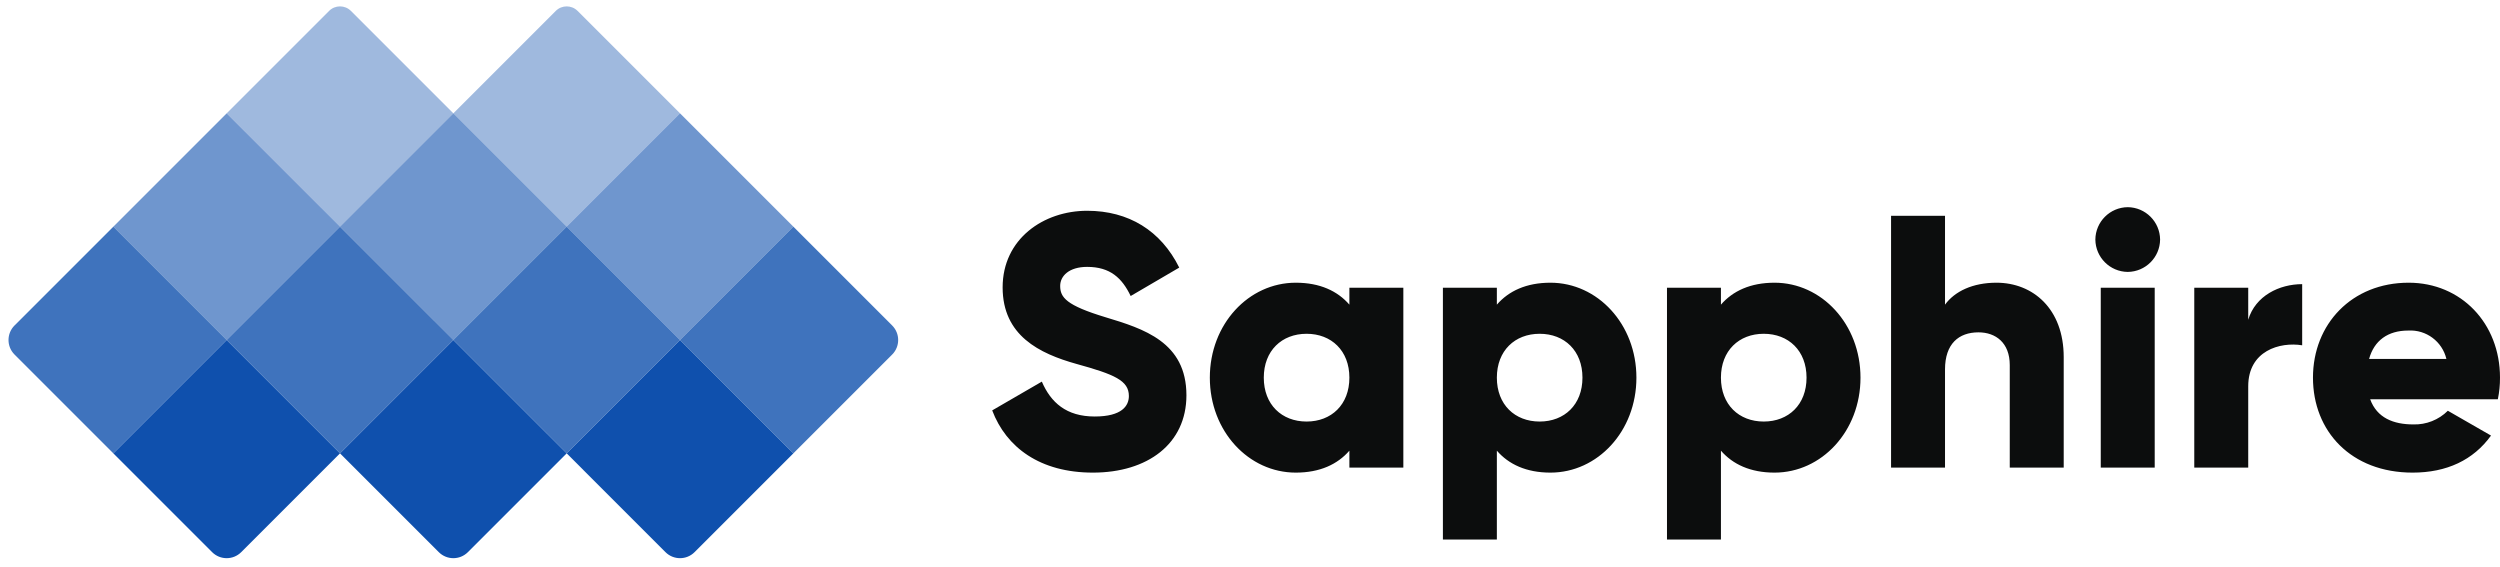
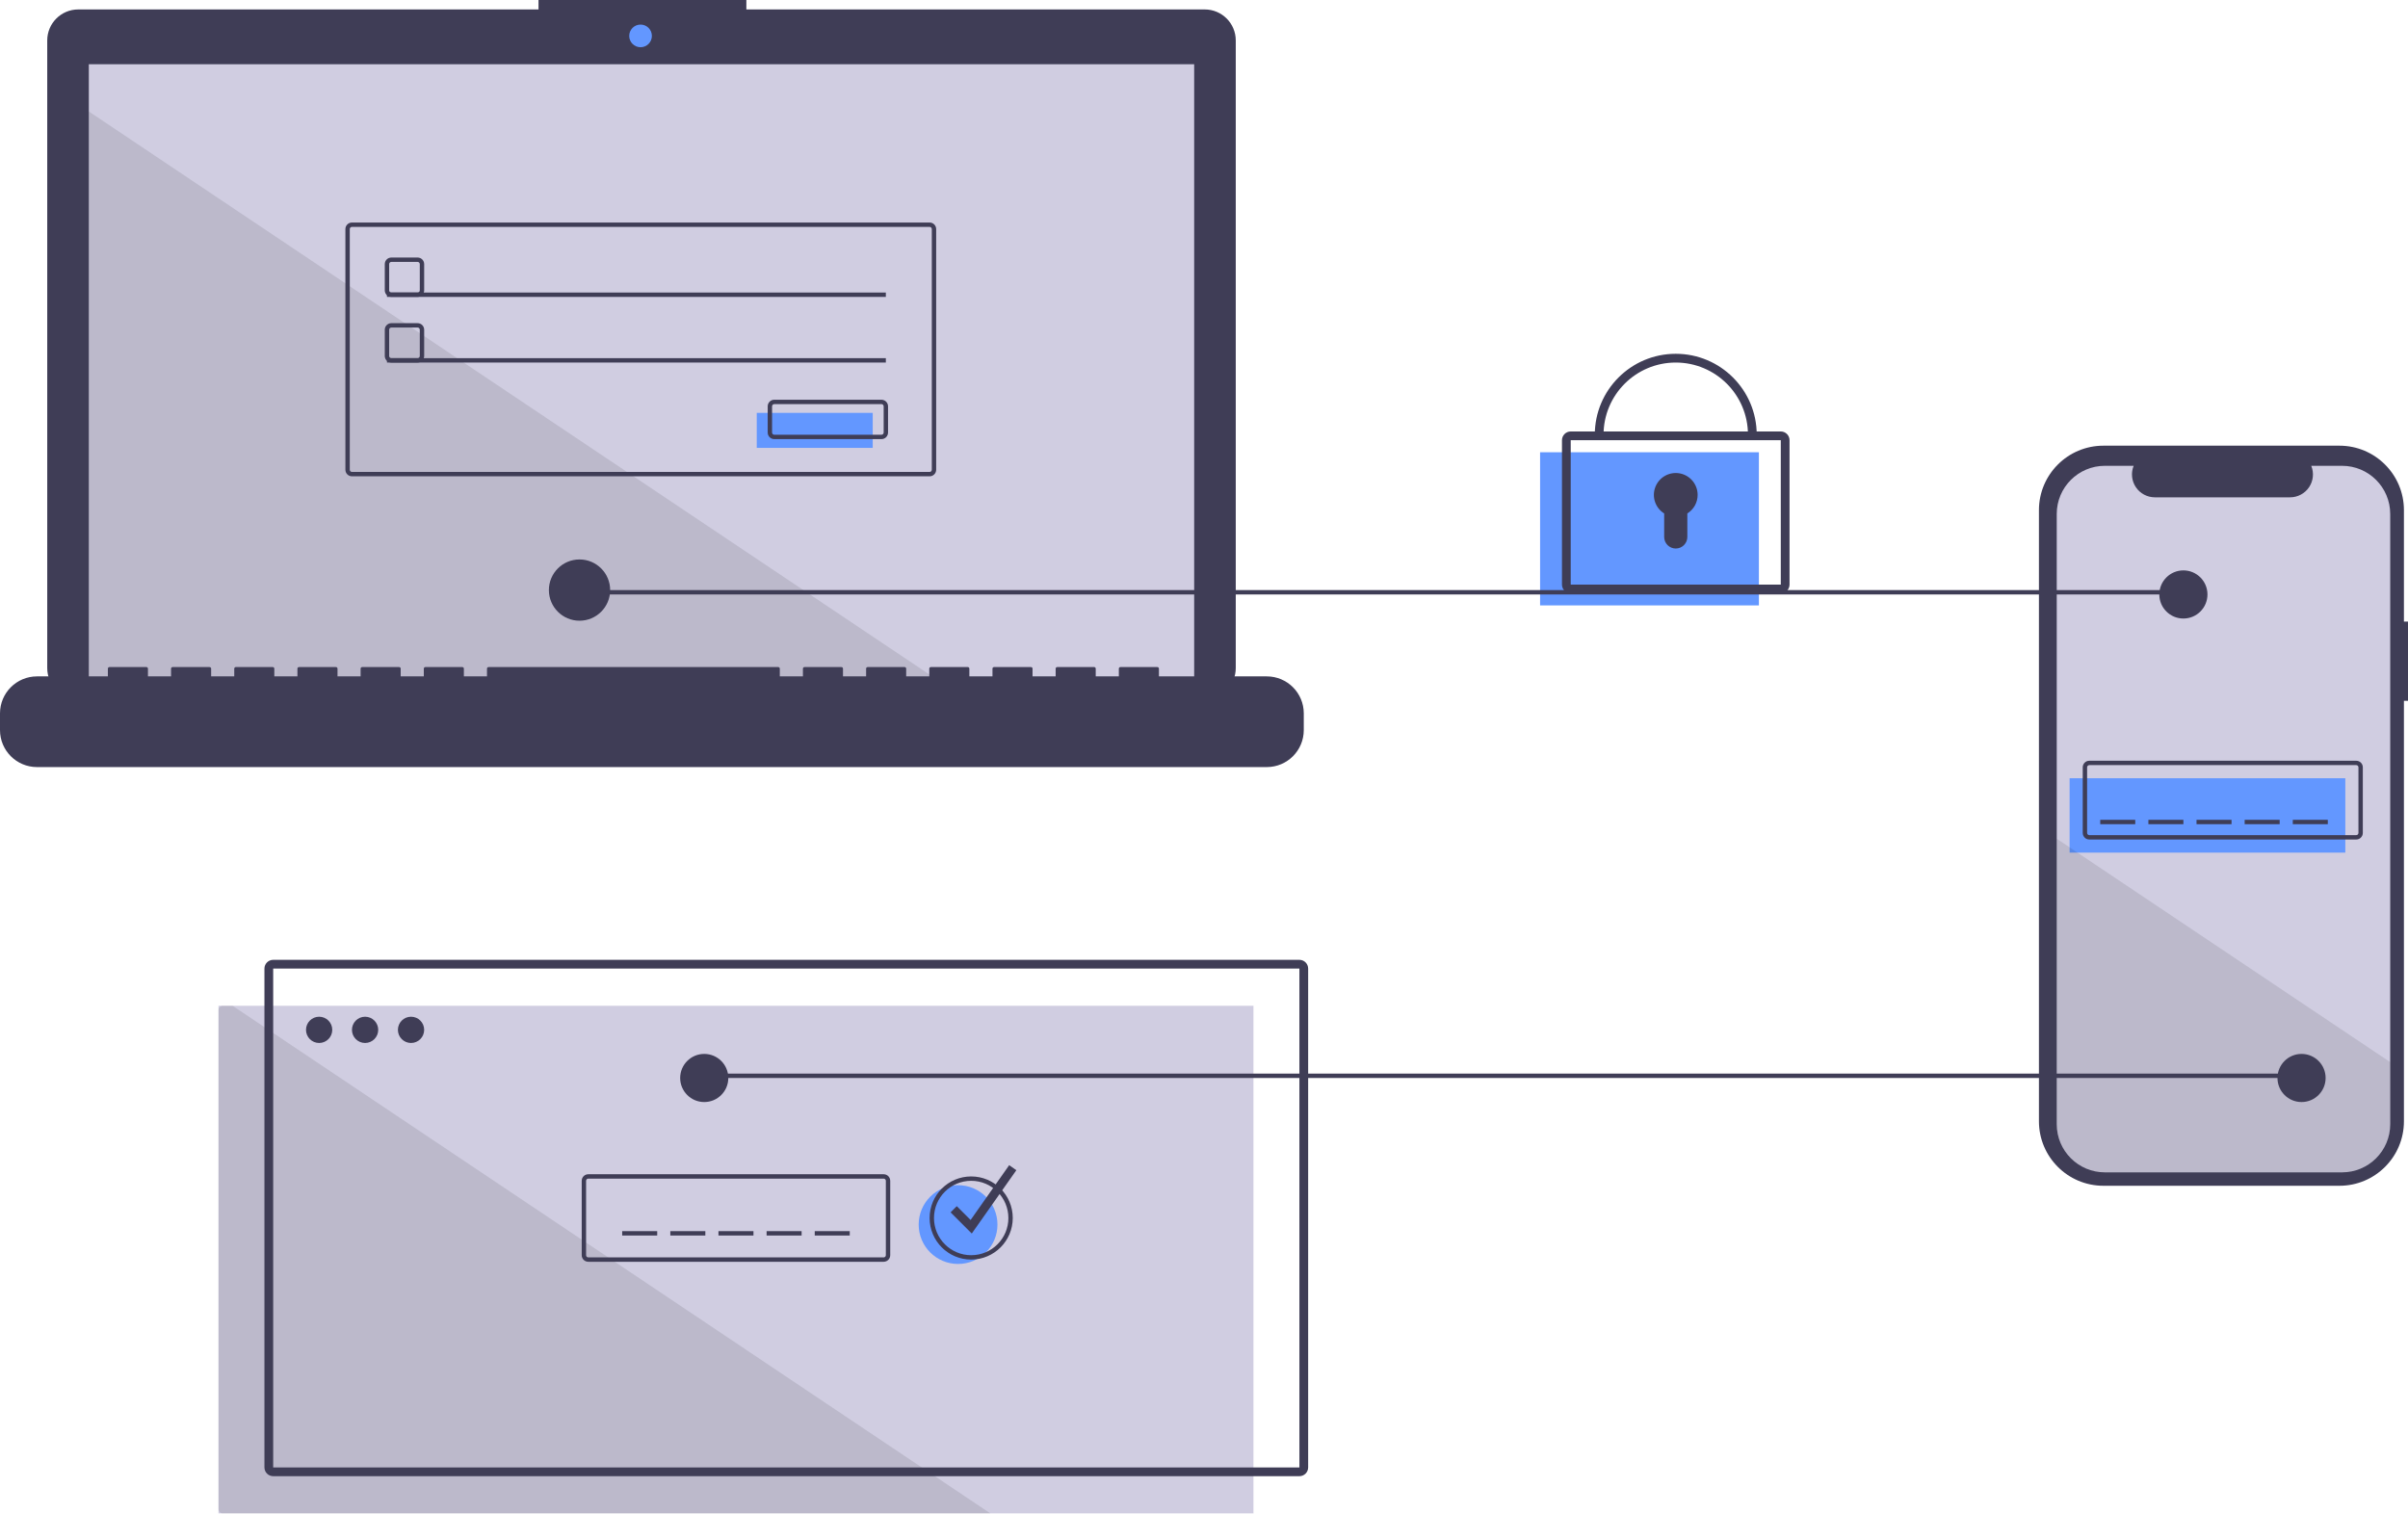
- <svg xmlns="http://www.w3.org/2000/svg" width="486.545" height="110.288" viewBox="0 0 486.545 110.288">
-   <g id="Group_12" data-name="Group 12" transform="translate(-69.771 -600)">
-     <g id="Group_1" data-name="Group 1" transform="translate(-754.774 69.042)">
-       <rect id="Rectangle_4" data-name="Rectangle 4" width="31.194" height="31.194" transform="translate(868.659 553.016) rotate(45)" fill="#0f50ad" opacity="0.6" />
-       <path id="Rectangle_11" data-name="Rectangle 11" d="M0,0H31.194V31.194H4a4,4,0,0,1-4-4Z" transform="translate(846.602 575.073) rotate(45)" fill="#0f50ad" opacity="0.8" />
-       <rect id="Rectangle_7" data-name="Rectangle 7" width="31.194" height="31.194" transform="translate(912.774 553.016) rotate(45)" fill="#0f50ad" opacity="0.6" />
-       <rect id="Rectangle_9" data-name="Rectangle 9" width="31.194" height="31.194" transform="translate(890.716 575.073) rotate(45)" fill="#0f50ad" opacity="0.8" />
-       <path id="Rectangle_13" data-name="Rectangle 13" d="M0,0H31.194V27.194a4,4,0,0,1-4,4H0Z" transform="translate(912.774 597.131) rotate(45)" fill="#0f50ad" />
-       <path id="Rectangle_14" data-name="Rectangle 14" d="M0,0H31.194V27.194a4,4,0,0,1-4,4H0Z" transform="translate(868.659 597.131) rotate(45)" fill="#0f50ad" />
-       <path id="Rectangle_15" data-name="Rectangle 15" d="M0,0H31.194V27.194a4,4,0,0,1-4,4H0Z" transform="translate(956.889 597.131) rotate(45)" fill="#0f50ad" />
-       <rect id="Rectangle_10" data-name="Rectangle 10" width="31.194" height="31.194" transform="translate(934.831 575.073) rotate(45)" fill="#0f50ad" opacity="0.8" />
-       <path id="Rectangle_12" data-name="Rectangle 12" d="M0,0H27.194a4,4,0,0,1,4,4V31.194H0Z" transform="translate(978.946 575.073) rotate(45)" fill="#0f50ad" opacity="0.8" />
-       <rect id="Rectangle_8" data-name="Rectangle 8" width="31.194" height="31.194" transform="translate(956.889 553.016) rotate(45)" fill="#0f50ad" opacity="0.6" />
-       <path id="Rectangle_5" data-name="Rectangle 5" d="M3,0H31.194V31.194H0V3A3,3,0,0,1,3,0Z" transform="translate(890.716 530.958) rotate(45)" fill="#0f50ad" opacity="0.4" />
-       <path id="Rectangle_6" data-name="Rectangle 6" d="M3,0H31.194V31.194H0V3A3,3,0,0,1,3,0Z" transform="translate(934.831 530.958) rotate(45)" fill="#0f50ad" opacity="0.4" />
-     </g>
-     <path id="Path_295" data-name="Path 295" d="M-127.3.98c10.64,0,18.2-5.6,18.2-15.05,0-10.36-8.33-12.95-15.75-15.19-7.63-2.31-8.82-3.85-8.82-6.09,0-1.96,1.75-3.71,5.25-3.71,4.48,0,6.79,2.17,8.47,5.67l9.45-5.53c-3.57-7.21-9.87-11.06-17.92-11.06-8.47,0-16.45,5.46-16.45,14.91,0,9.38,7.14,12.88,14.42,14.91,7.35,2.03,10.15,3.22,10.15,6.23,0,1.89-1.33,3.99-6.65,3.99-5.53,0-8.54-2.73-10.29-6.79l-9.66,5.6C-144.165-3.92-137.585.98-127.3.98ZM-77.385-35v3.29c-2.31-2.66-5.74-4.27-10.43-4.27-9.17,0-16.73,8.05-16.73,18.48S-96.985.98-87.815.98c4.69,0,8.12-1.61,10.43-4.27V0h10.5V-35Zm-8.33,26.04c-4.83,0-8.33-3.29-8.33-8.54s3.5-8.54,8.33-8.54,8.33,3.29,8.33,8.54S-80.885-8.96-85.715-8.96Zm47.46-27.02c-4.69,0-8.12,1.61-10.43,4.27V-35h-10.5V14h10.5V-3.29c2.31,2.66,5.74,4.27,10.43,4.27,9.17,0,16.73-8.05,16.73-18.48S-29.085-35.98-38.255-35.98Zm-2.1,27.02c-4.83,0-8.33-3.29-8.33-8.54s3.5-8.54,8.33-8.54,8.33,3.29,8.33,8.54S-35.525-8.96-40.355-8.96ZM5.355-35.98c-4.69,0-8.12,1.61-10.43,4.27V-35h-10.5V14h10.5V-3.29C-2.765-.63.665.98,5.355.98c9.17,0,16.73-8.05,16.73-18.48S14.525-35.98,5.355-35.98ZM3.255-8.96c-4.83,0-8.33-3.29-8.33-8.54s3.5-8.54,8.33-8.54,8.33,3.29,8.33,8.54S8.085-8.96,3.255-8.96Zm45.29-27.02c-4.62,0-8.12,1.68-10.01,4.27V-49h-10.5V0h10.5V-19.11c0-4.97,2.66-7.21,6.51-7.21,3.36,0,6.09,2.03,6.09,6.37V0h10.5V-21.49C61.635-30.94,55.615-35.98,48.545-35.98Zm25.55-2.1a6.364,6.364,0,0,0,6.3-6.3,6.364,6.364,0,0,0-6.3-6.3,6.364,6.364,0,0,0-6.3,6.3A6.364,6.364,0,0,0,74.095-38.08ZM68.845,0h10.5V-35h-10.5Zm28.7-28.77V-35h-10.5V0h10.5V-15.82c0-6.93,6.16-8.68,10.5-7.98V-35.7C103.635-35.7,98.945-33.46,97.545-28.77Zm23.73,15.47h24.85a20.348,20.348,0,0,0,.42-4.2c0-10.57-7.56-18.48-17.78-18.48-11.06,0-18.62,8.05-18.62,18.48S117.565.98,129.535.98c6.65,0,11.83-2.45,15.26-7.21l-8.4-4.83a9.139,9.139,0,0,1-6.72,2.66C125.825-8.4,122.6-9.66,121.275-13.3Zm-.21-7.84c.98-3.57,3.64-5.53,7.63-5.53a7.206,7.206,0,0,1,7.42,5.53Z" transform="translate(409.771 691)" fill="#0c0d0d" />
-   </g>
+ <svg xmlns="http://www.w3.org/2000/svg" data-name="Layer 1" width="1100.501" height="691.707" viewBox="0 0 1100.501 691.707">
+   <path d="M1150.25,388.237h-1.859V337.322a29.468,29.468,0,0,0-29.469-29.469H1011.052a29.468,29.468,0,0,0-29.469,29.469V616.648a29.469,29.469,0,0,0,29.469,29.469h107.871a29.469,29.469,0,0,0,29.469-29.469V424.48h1.859Z" transform="translate(-49.74968 -104.1466)" fill="#3f3d56" />
+   <path d="M1142.121,339.053v278.92a22.011,22.011,0,0,1-22.01,22.01h-108.39a22.002,22.002,0,0,1-22-22.01v-278.92a22,22,0,0,1,22-22h13.15a10.461,10.461,0,0,0,9.68,14.4h61.8a10.44,10.44,0,0,0,9.68-14.4H1120.111A22.009,22.009,0,0,1,1142.121,339.053Z" transform="translate(-49.74968 -104.1466)" fill="#d0cde1" />
+   <rect x="945.851" y="355.707" width="126" height="34" fill="#6397ff" />
+   <path d="M1126.601,487.853h-122a3.003,3.003,0,0,1-3-3v-30a3.003,3.003,0,0,1,3-3h122a3.003,3.003,0,0,1,3,3v30A3.003,3.003,0,0,1,1126.601,487.853Zm-122-34a1.001,1.001,0,0,0-1,1v30a1.001,1.001,0,0,0,1,1h122a1.001,1.001,0,0,0,1-1v-30a1.001,1.001,0,0,0-1-1Z" transform="translate(-49.74968 -104.1466)" fill="#3f3d56" />
+   <rect x="959.851" y="374.707" width="16" height="2" fill="#3f3d56" />
+   <rect x="981.851" y="374.707" width="16" height="2" fill="#3f3d56" />
+   <rect x="1003.851" y="374.707" width="16" height="2" fill="#3f3d56" />
+   <rect x="1025.851" y="374.707" width="16" height="2" fill="#3f3d56" />
+   <rect x="1047.851" y="374.707" width="16" height="2" fill="#3f3d56" />
+   <path d="M1142.121,589.613v28.36a22.011,22.011,0,0,1-22.01,22.01h-108.39a22.002,22.002,0,0,1-22-22.01v-130.46Z" transform="translate(-49.74968 -104.1466)" opacity="0.1" />
+   <rect x="99.851" y="459.707" width="473" height="232" fill="#d0cde1" />
+   <path d="M502.351,795.853H151.601a2.006,2.006,0,0,1-2-2v-228a2.006,2.006,0,0,1,2-2h4.44Z" transform="translate(-49.74968 -104.1466)" opacity="0.1" />
+   <rect x="318.851" y="490.707" width="733" height="2" fill="#3f3d56" />
+   <path d="M600.343,108.464H390.853v-4.318H295.862v4.318H85.509a14.17,14.17,0,0,0-14.17,14.17V409.491a14.17,14.17,0,0,0,14.17,14.17H600.343a14.17,14.17,0,0,0,14.17-14.17V122.635A14.17,14.17,0,0,0,600.343,108.464Z" transform="translate(-49.74968 -104.1466)" fill="#3f3d56" />
+   <rect x="40.591" y="29.357" width="505.17" height="284.98" fill="#d0cde1" />
+   <circle cx="292.744" cy="16.407" r="5.181" fill="#6397ff" />
+   <path d="M240.601,239.853h-12a3.003,3.003,0,0,1-3-3v-12a3.003,3.003,0,0,1,3-3h12a3.003,3.003,0,0,1,3,3v12A3.003,3.003,0,0,1,240.601,239.853Zm-12-16a1.001,1.001,0,0,0-1,1v12a1.001,1.001,0,0,0,1,1h12a1.001,1.001,0,0,0,1-1v-12a1.001,1.001,0,0,0-1-1Z" transform="translate(-49.74968 -104.1466)" fill="#3f3d56" />
+   <rect x="176.851" y="133.707" width="228" height="2" fill="#3f3d56" />
+   <rect x="345.851" y="188.707" width="53" height="16" fill="#6397ff" />
+   <path d="M452.601,304.853h-49a3.003,3.003,0,0,1-3-3v-12a3.003,3.003,0,0,1,3-3h49a3.003,3.003,0,0,1,3,3v12A3.003,3.003,0,0,1,452.601,304.853Zm-49-16a1.001,1.001,0,0,0-1,1v12a1.001,1.001,0,0,0,1,1h49a1.001,1.001,0,0,0,1-1v-12a1.001,1.001,0,0,0-1-1Z" transform="translate(-49.74968 -104.1466)" fill="#3f3d56" />
+   <rect x="703.851" y="206.707" width="100" height="70" fill="#6397ff" />
+   <path d="M863.601,375.353h-96a4.004,4.004,0,0,1-4-4v-66a4.004,4.004,0,0,1,4-4h96a4.004,4.004,0,0,1,4,4v66A4.004,4.004,0,0,1,863.601,375.353Zm-96-70v66H863.604l-.003-66Z" transform="translate(-49.74968 -104.1466)" fill="#3f3d56" />
+   <path d="M852.601,302.853h-4a33,33,0,1,0-66,0h-4a37,37,0,1,1,74,0Z" transform="translate(-49.74968 -104.1466)" fill="#3f3d56" />
+   <path d="M825.601,330.353a10,10,0,1,0-15.294,8.473V349.559a5.294,5.294,0,0,0,5.294,5.294h0a5.294,5.294,0,0,0,5.294-5.294V338.826A9.983,9.983,0,0,0,825.601,330.353Z" transform="translate(-49.74968 -104.1466)" fill="#3f3d56" />
+   <rect x="284.351" y="562.707" width="16" height="2" fill="#3f3d56" />
+   <rect x="306.351" y="562.707" width="16" height="2" fill="#3f3d56" />
+   <rect x="328.351" y="562.707" width="16" height="2" fill="#3f3d56" />
+   <rect x="350.351" y="562.707" width="16" height="2" fill="#3f3d56" />
+   <rect x="372.351" y="562.707" width="16" height="2" fill="#3f3d56" />
+   <path d="M643.601,778.854H174.601a4.004,4.004,0,0,1-4-4v-228a4.004,4.004,0,0,1,4-4H643.601a4.004,4.004,0,0,1,4,4v228A4.004,4.004,0,0,1,643.601,778.854Zm-469-232v228H643.604l-.003-228Z" transform="translate(-49.74968 -104.1466)" fill="#3f3d56" />
+   <circle cx="145.851" cy="470.707" r="6" fill="#3f3d56" />
+   <circle cx="166.851" cy="470.707" r="6" fill="#3f3d56" />
+   <circle cx="187.851" cy="470.707" r="6" fill="#3f3d56" />
+   <path d="M453.601,680.853h-135a3.003,3.003,0,0,1-3-3v-34a3.003,3.003,0,0,1,3-3h135a3.003,3.003,0,0,1,3,3v34A3.003,3.003,0,0,1,453.601,680.853Zm-135-38a1.001,1.001,0,0,0-1,1v34a1.001,1.001,0,0,0,1,1h135a1.001,1.001,0,0,0,1-1v-34a1.001,1.001,0,0,0-1-1Z" transform="translate(-49.74968 -104.1466)" fill="#3f3d56" />
+   <circle cx="437.851" cy="559.707" r="18" fill="#6397ff" />
+   <path d="M493.601,679.853a19,19,0,1,1,19-19A19.022,19.022,0,0,1,493.601,679.853Zm0-36a17,17,0,1,0,17,17A17.019,17.019,0,0,0,493.601,643.853Z" transform="translate(-49.74968 -104.1466)" fill="#3f3d56" />
+   <polygon points="444.118 563.803 434.437 554.121 437.265 551.293 443.584 557.611 461.216 532.555 464.487 534.858 444.118 563.803" fill="#3f3d56" />
+   <polygon points="433.761 314.337 40.591 314.337 40.591 50.947 433.761 314.337" opacity="0.1" />
+   <path d="M628.697,413.298H579.395v-3.552a.704.704,0,0,0-.704-.704H561.787a.704.704,0,0,0-.704.704v3.552H550.518v-3.552a.704.704,0,0,0-.704-.704H532.91a.704.704,0,0,0-.704.704v3.552H521.641v-3.552a.704.704,0,0,0-.704-.704H504.033a.704.704,0,0,0-.704.704v3.552H492.764v-3.552a.704.704,0,0,0-.704-.704H475.157a.704.704,0,0,0-.704.704v3.552H463.887v-3.552a.704.704,0,0,0-.704-.704H446.28a.704.704,0,0,0-.704.704v3.552H435.01v-3.552a.704.704,0,0,0-.704-.704H417.403a.704.704,0,0,0-.704.704v3.552H406.134v-3.552a.704.704,0,0,0-.704-.704H273.018a.704.704,0,0,0-.704.704v3.552H261.749v-3.552a.704.704,0,0,0-.704-.704H244.141a.704.704,0,0,0-.704.704v3.552H232.872v-3.552a.704.704,0,0,0-.704-.704H215.264a.704.704,0,0,0-.704.704v3.552H203.995v-3.552a.704.704,0,0,0-.704-.704H186.387a.704.704,0,0,0-.704.704v3.552H175.118v-3.552a.704.704,0,0,0-.704-.704H157.51a.704.704,0,0,0-.704.704v3.552H146.241v-3.552a.704.704,0,0,0-.704-.704H128.633a.704.704,0,0,0-.704.704v3.552H117.364v-3.552a.704.704,0,0,0-.704-.704H99.756a.704.704,0,0,0-.704.704v3.552H66.653A16.904,16.904,0,0,0,49.75,430.202v7.643a16.904,16.904,0,0,0,16.904,16.904H628.697A16.904,16.904,0,0,0,645.601,437.845V430.202A16.904,16.904,0,0,0,628.697,413.298Z" transform="translate(-49.74968 -104.1466)" fill="#3f3d56" />
+   <path d="M474.601,321.853h-264a3.003,3.003,0,0,1-3-3v-110a3.003,3.003,0,0,1,3-3h264a3.003,3.003,0,0,1,3,3v110A3.003,3.003,0,0,1,474.601,321.853Zm-264-114a1.001,1.001,0,0,0-1,1v110a1.001,1.001,0,0,0,1,1h264a1.001,1.001,0,0,0,1-1v-110a1.001,1.001,0,0,0-1-1Z" transform="translate(-49.74968 -104.1466)" fill="#3f3d56" />
+   <path d="M240.601,269.853h-12a3.003,3.003,0,0,1-3-3v-12a3.003,3.003,0,0,1,3-3h12a3.003,3.003,0,0,1,3,3v12A3.003,3.003,0,0,1,240.601,269.853Zm-12-16a1.001,1.001,0,0,0-1,1v12a1.001,1.001,0,0,0,1,1h12a1.001,1.001,0,0,0,1-1v-12a1.001,1.001,0,0,0-1-1Z" transform="translate(-49.74968 -104.1466)" fill="#3f3d56" />
+   <rect x="176.851" y="163.707" width="228" height="2" fill="#3f3d56" />
+   <rect x="264.851" y="269.707" width="733" height="2" fill="#3f3d56" />
+   <circle cx="264.851" cy="269.707" r="14" fill="#3f3d56" />
+   <circle cx="997.851" cy="271.707" r="11" fill="#3f3d56" />
+   <circle cx="1051.851" cy="492.707" r="11" fill="#3f3d56" />
+   <circle cx="321.851" cy="492.707" r="11" fill="#3f3d56" />
</svg>
